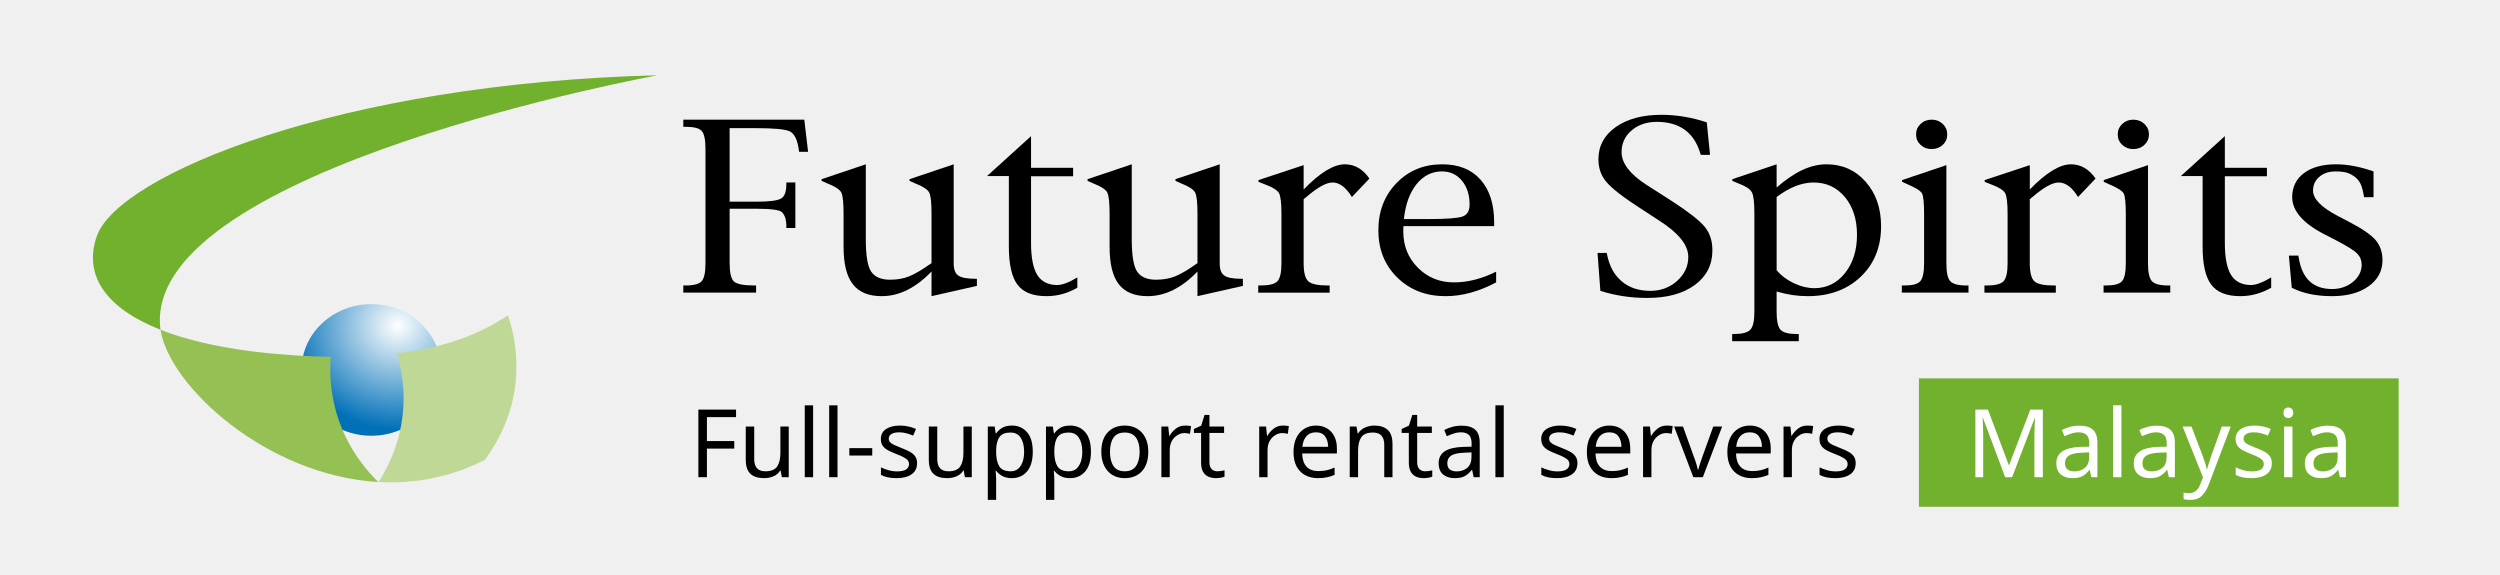
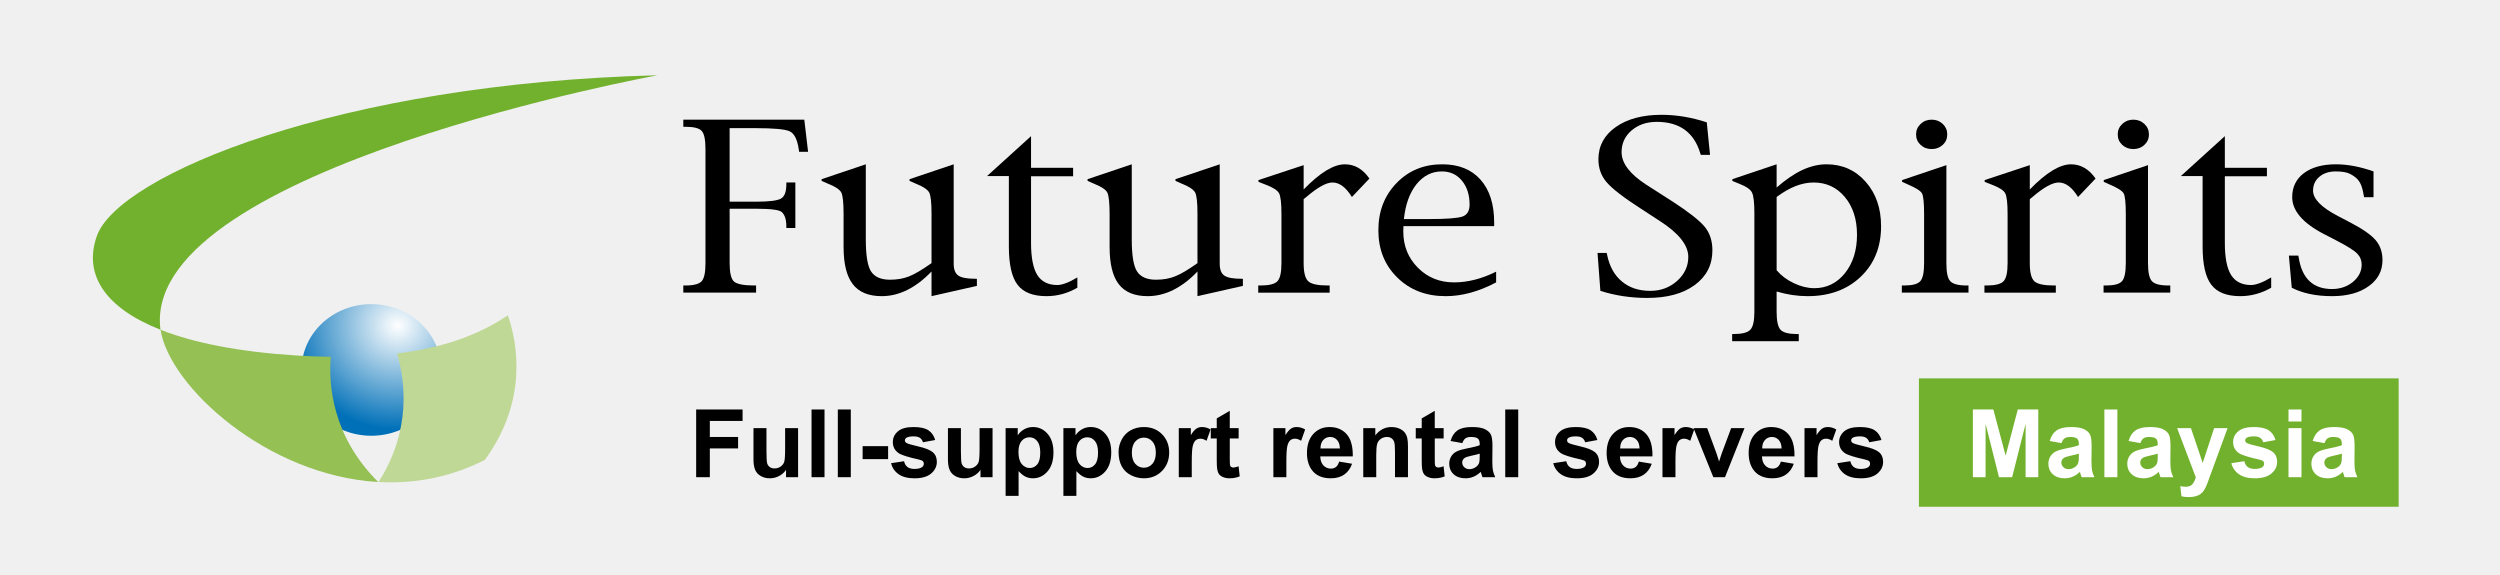
<svg xmlns="http://www.w3.org/2000/svg" xmlns:xlink="http://www.w3.org/1999/xlink" version="1.1" id="レイヤー_1" x="0px" y="0px" width="370px" height="85px" viewBox="0 0 370 85" enable-background="new 0 0 370 85" xml:space="preserve">
  <g>
    <path d="M107.985,30.894v8.056c0,1.412,0.217,2.323,0.639,2.714c0.44,0.383,1.434,0.588,3.001,0.588h0.276v1.057h-10.77v-1.057   h0.313c1.224,0,2.025-0.218,2.405-0.635c0.38-0.425,0.561-1.306,0.561-2.667V22.062c0-1.377-0.181-2.27-0.555-2.682   c-0.373-0.414-1.175-0.615-2.411-0.615h-0.313V17.71h17.905l0.561,4.755h-1.332l-0.047-0.352c-0.211-1.459-0.657-2.348-1.326-2.668   c-0.645-0.322-2.369-0.481-5.147-0.481h-3.761v10.885h3.99c1.875,0,3.08-0.158,3.61-0.456c0.53-0.31,0.795-1.006,0.795-2.097   v-0.289h1.332v6.737h-1.332v-0.252c0-0.985-0.222-1.682-0.668-2.104c-0.337-0.319-1.579-0.494-3.737-0.494H107.985z" />
    <path d="M137.866,40.181c-1.175,1.223-2.375,2.132-3.61,2.742c-1.223,0.606-2.477,0.908-3.766,0.908   c-1.941,0-3.375-0.592-4.273-1.77c-0.916-1.172-1.368-3.013-1.368-5.53v-4.857c0-1.666-0.109-2.72-0.332-3.171   c-0.224-0.437-0.862-0.873-1.923-1.294l-0.994-0.435v-0.258l6.539-2.2v11.113c0,2.402,0.265,3.993,0.802,4.782   c0.536,0.784,1.458,1.187,2.784,1.187c1.066,0,2.013-0.168,2.845-0.505c0.825-0.328,1.922-0.979,3.296-1.95v-7.32   c0-1.63-0.115-2.668-0.337-3.119c-0.235-0.437-0.868-0.873-1.922-1.294l-0.994-0.435v-0.258l6.532-2.2v14.698   c0,0.872,0.235,1.468,0.699,1.775c0.458,0.319,1.326,0.471,2.604,0.471h0.132v1.052l-6.714,1.518V40.181z" />
    <path d="M159.448,41.061v1.522c-1.446,0.832-2.965,1.248-4.567,1.248c-2.001,0-3.436-0.561-4.286-1.688   c-0.862-1.13-1.284-3.031-1.284-5.683V26.055h-3.225l6.509-5.906v4.688h6.226v1.253h-6.226v9.854c0,2.186,0.307,3.765,0.922,4.75   c0.621,0.986,1.604,1.489,2.959,1.489C157.194,42.183,158.194,41.814,159.448,41.061" />
    <path d="M177.227,40.181c-1.169,1.223-2.374,2.132-3.604,2.742c-1.235,0.606-2.489,0.908-3.767,0.908   c-1.94,0-3.375-0.592-4.279-1.77c-0.91-1.172-1.356-3.013-1.356-5.53v-4.857c0-1.666-0.121-2.72-0.337-3.171   c-0.224-0.437-0.869-0.873-1.929-1.294l-0.994-0.435v-0.258l6.539-2.2v11.113c0,2.402,0.271,3.993,0.807,4.782   c0.53,0.784,1.453,1.187,2.778,1.187c1.067,0,2.019-0.168,2.845-0.505c0.838-0.328,1.928-0.979,3.296-1.95v-7.32   c0-1.63-0.114-2.668-0.337-3.119c-0.235-0.437-0.868-0.873-1.923-1.294l-0.994-0.435v-0.258l6.545-2.2v14.698   c0,0.872,0.229,1.468,0.693,1.775c0.458,0.319,1.326,0.471,2.598,0.471h0.139v1.052l-6.721,1.518V40.181z" />
    <path d="M192.939,29.473v9.477c0,1.371,0.229,2.266,0.687,2.681c0.452,0.416,1.423,0.622,2.898,0.622h0.265v1.057h-10.57v-1.057   h0.32c1.289,0,2.127-0.208,2.525-0.634c0.392-0.418,0.59-1.305,0.59-2.668v-7.275c0-1.619-0.121-2.646-0.355-3.077   c-0.229-0.428-0.898-0.862-1.995-1.274l-1.048-0.411v-0.264l6.684-2.21v3.599c1.217-1.253,2.332-2.185,3.344-2.803   c1.025-0.619,1.936-0.918,2.755-0.918c1.458,0,2.67,0.708,3.634,2.109l-2.591,2.729c-0.881-1.429-1.839-2.148-2.869-2.148   c-0.929,0-2.224,0.729-3.905,2.171C193.258,29.204,193.131,29.315,192.939,29.473" />
    <path d="M209.633,27.272c1.03-1.271,2.278-1.902,3.767-1.902c1.206,0,2.193,0.444,2.959,1.365c0.76,0.917,1.14,2.097,1.14,3.538   c0,0.938-0.35,1.521-1.049,1.775c-0.705,0.247-2.375,0.373-5.015,0.373h-3.658C208.006,30.258,208.62,28.553,209.633,27.272    M215.201,41.793c-2.133,0-3.917-0.72-5.352-2.167c-1.439-1.44-2.163-3.236-2.163-5.371c0-0.146,0-0.4,0.023-0.792h13.428V32.94   c0-2.718-0.669-4.827-2.024-6.354c-1.356-1.522-3.236-2.269-5.672-2.269c-2.706,0-4.954,0.92-6.75,2.772   c-1.802,1.862-2.693,4.186-2.693,6.999c0,2.825,0.935,5.166,2.814,6.998c1.862,1.833,4.248,2.746,7.147,2.746   c2.411,0,4.899-0.675,7.468-2.038v-1.587C219.306,41.261,217.227,41.793,215.201,41.793" />
    <path d="M236.855,43.047l-0.422-5.61h1.362l0.055,0.268c0.349,1.703,1.072,3.022,2.188,3.951c1.103,0.928,2.507,1.392,4.213,1.392   c1.536,0,2.862-0.495,3.965-1.474c1.091-0.986,1.651-2.166,1.651-3.552c0-1.739-1.416-3.52-4.249-5.337l-2.693-1.754   c-2.622-1.685-4.333-3.008-5.135-3.951c-0.813-0.934-1.224-2.069-1.224-3.398c0-1.983,0.855-3.577,2.567-4.78   c1.712-1.208,3.978-1.811,6.768-1.811c2.2,0,4.425,0.368,6.702,1.114l0.482,4.82h-1.362l-0.09-0.264   c-0.935-3.082-3.08-4.625-6.431-4.625c-1.501,0-2.742,0.429-3.725,1.266c-0.988,0.847-1.482,1.917-1.482,3.213   c0,1.636,1.217,3.235,3.634,4.809l3.894,2.491c2.416,1.573,4.02,2.823,4.778,3.755c0.754,0.922,1.134,2.08,1.134,3.48   c0,2.149-0.874,3.857-2.616,5.135c-1.747,1.28-4.085,1.91-7.026,1.91C241.346,44.095,239.031,43.743,236.855,43.047" />
    <path d="M265.742,27.541c0.916-0.352,1.809-0.533,2.663-0.533c1.893,0,3.437,0.719,4.635,2.153c1.2,1.435,1.796,3.298,1.796,5.584   c0,2.305-0.596,4.188-1.777,5.677c-1.188,1.478-2.7,2.228-4.526,2.228c-0.994,0-2.001-0.245-3.025-0.73   c-1.03-0.482-1.886-1.121-2.567-1.92V29.155C263.898,28.438,264.832,27.902,265.742,27.541 M265.254,43.662   c0.771,0.112,1.531,0.169,2.278,0.169c3.218,0,5.846-0.961,7.853-2.872c2.008-1.911,3.014-4.406,3.014-7.48   c0-2.657-0.754-4.854-2.284-6.58c-1.513-1.723-3.454-2.582-5.804-2.582c-1.151,0-2.345,0.277-3.58,0.848   c-1.224,0.577-2.483,1.444-3.791,2.59v-3.438l-6.551,2.2v0.258l1.049,0.435c1.012,0.385,1.627,0.812,1.856,1.286   c0.234,0.46,0.354,1.486,0.354,3.062v14.587c0,1.352-0.198,2.242-0.608,2.66c-0.397,0.426-1.229,0.634-2.525,0.634h-0.156v1.054   h9.859v-1.054h-0.223c-1.254,0-2.073-0.208-2.478-0.634c-0.385-0.418-0.578-1.309-0.578-2.66v-3.001   C263.717,43.367,264.488,43.546,265.254,43.662" />
    <path d="M288.065,24.439V38.95c0,1.361,0.181,2.242,0.572,2.667c0.386,0.417,1.193,0.635,2.423,0.635h0.277v1.057h-9.865v-1.057   h0.367c1.199,0,1.977-0.208,2.362-0.634c0.374-0.418,0.566-1.305,0.566-2.668v-7.247c0-1.662-0.108-2.683-0.302-3.067   c-0.204-0.378-0.886-0.819-2.037-1.31l-0.916-0.413v-0.264L288.065,24.439z M285.89,22.062c-0.663,0-1.206-0.209-1.646-0.624   c-0.446-0.417-0.663-0.921-0.663-1.546c0-0.609,0.217-1.121,0.663-1.543c0.439-0.425,0.982-0.639,1.646-0.639   c0.65,0,1.193,0.214,1.645,0.639c0.44,0.422,0.657,0.934,0.657,1.543c0,0.625-0.217,1.129-0.657,1.546   C287.083,21.854,286.54,22.062,285.89,22.062" />
    <path d="M300.408,29.473v9.477c0,1.371,0.229,2.266,0.681,2.681c0.452,0.416,1.423,0.622,2.905,0.622h0.266v1.057h-10.565v-1.057   h0.313c1.29,0,2.121-0.208,2.52-0.634c0.397-0.418,0.596-1.305,0.596-2.668v-7.275c0-1.619-0.12-2.646-0.355-3.077   c-0.229-0.428-0.892-0.862-1.995-1.274l-1.042-0.411v-0.264l6.678-2.21v3.599c1.217-1.253,2.339-2.185,3.351-2.803   c1.019-0.619,1.935-0.918,2.736-0.918c1.465,0,2.676,0.708,3.646,2.109l-2.592,2.729c-0.874-1.429-1.832-2.148-2.868-2.148   c-0.923,0-2.23,0.729-3.906,2.171C300.733,29.204,300.606,29.315,300.408,29.473" />
    <path d="M317.903,24.439V38.95c0,1.361,0.193,2.242,0.585,2.667c0.386,0.417,1.188,0.635,2.429,0.635h0.283v1.057h-9.871v-1.057   h0.349c1.206,0,2.002-0.208,2.376-0.634c0.373-0.418,0.565-1.305,0.565-2.668v-7.247c0-1.662-0.108-2.683-0.307-3.067   c-0.2-0.378-0.887-0.819-2.044-1.31l-0.91-0.413v-0.264L317.903,24.439z M315.734,22.062c-0.657,0-1.193-0.209-1.646-0.624   c-0.44-0.417-0.663-0.921-0.663-1.546c0-0.609,0.223-1.121,0.663-1.543c0.452-0.425,0.988-0.639,1.646-0.639   c0.645,0,1.199,0.214,1.639,0.639c0.446,0.422,0.669,0.934,0.669,1.543c0,0.625-0.223,1.129-0.669,1.546   C316.934,21.854,316.379,22.062,315.734,22.062" />
    <path d="M336.135,41.061v1.522c-1.452,0.832-2.982,1.248-4.574,1.248c-2.001,0-3.43-0.561-4.285-1.688   c-0.868-1.13-1.29-3.031-1.29-5.683V26.055h-3.218l6.509-5.906v4.688h6.227v1.253h-6.227v9.854c0,2.186,0.308,3.765,0.922,4.75   c0.614,0.986,1.609,1.489,2.947,1.489C333.875,42.183,334.869,41.814,336.135,41.061" />
    <path d="M339.179,42.583l-0.423-4.751h1.399l0.061,0.328c0.494,3.079,2.134,4.616,4.924,4.616c1.199,0,2.242-0.355,3.104-1.057   c0.855-0.714,1.283-1.571,1.283-2.559c0-0.612-0.211-1.164-0.657-1.624c-0.445-0.468-1.519-1.137-3.212-2.011l-1.664-0.858   c-3.17-1.632-4.749-3.474-4.749-5.493c0-1.495,0.585-2.688,1.741-3.556c1.17-0.871,2.755-1.301,4.744-1.301   c1.682,0,3.537,0.34,5.551,1.054v3.819h-1.398l-0.055-0.31c-0.084-0.531-0.198-0.977-0.331-1.36   c-0.145-0.376-0.337-0.712-0.597-0.998c-0.271-0.292-0.639-0.551-1.115-0.795c-0.482-0.247-1.187-0.356-2.121-0.356   c-0.971,0-1.778,0.263-2.398,0.792c-0.628,0.531-0.935,1.217-0.935,2.055c0,1.218,1.224,2.475,3.694,3.761l1.839,0.961   c1.802,0.941,3.043,1.805,3.73,2.601c0.681,0.802,1.013,1.791,1.013,2.95c0,1.608-0.682,2.907-2.056,3.875   c-1.356,0.976-3.164,1.465-5.4,1.465C342.789,43.831,340.801,43.415,339.179,42.583" />
  </g>
  <rect x="284" y="56" fill="#72B12D" width="71" height="19" />
  <g>
    <path fill="#72B12D" d="M97.325,11.14c-47.096,1.173-79.792,14.745-82.991,23.79c-2.007,5.673,1.164,10.62,9.426,13.875   c-0.037-0.249-0.07-0.495-0.081-0.731C22.217,24.852,97.325,11.14,97.325,11.14" />
    <g>
      <g>
        <defs>
          <path id="SVGID_1_" d="M44.624,54.751c0,5.38,4.627,9.74,10.336,9.74c5.703,0,10.331-4.36,10.331-9.74      c0-5.382-4.628-9.739-10.331-9.739C49.25,45.012,44.624,49.369,44.624,54.751" />
        </defs>
        <clipPath id="SVGID_2_">
          <use xlink:href="#SVGID_1_" overflow="visible" />
        </clipPath>
        <radialGradient id="SVGID_3_" cx="-110.17" cy="465.672" r="0.233" gradientTransform="matrix(70.1901 0 0 -66.1582 7791.656 30856.008)" gradientUnits="userSpaceOnUse">
          <stop offset="0" style="stop-color:#FFFFFF" />
          <stop offset="1" style="stop-color:#0070B8" />
        </radialGradient>
        <rect x="44.624" y="45.012" clip-path="url(#SVGID_2_)" fill="url(#SVGID_3_)" width="20.667" height="19.479" />
      </g>
      <path fill="#94C054" d="M48.956,52.806c-1.598-0.02-3.273-0.081-5.058-0.19c-8.504-0.537-15.224-1.874-20.138-3.812    c1.295,8.368,15.732,21.583,32.216,22.534C49.143,64.548,48.624,56.885,48.956,52.806" />
      <path fill="#C0D896" d="M75.166,46.673c-3.311,2.186-8.135,4.623-16.4,5.643c1.197,4.022,2.163,11.322-2.741,19.021    c5.152,0.291,10.507-0.622,15.724-3.265C78.234,59.21,76.531,50.611,75.166,46.673" />
    </g>
  </g>
-   <text transform="matrix(1 0 0 1 101.999 70.625)" font-family="'Arial-BoldMT'" font-size="14">Full-support rental servers</text>
-   <text transform="matrix(1 0 0 1 290.9971 70.625)" fill="#FFFFFF" font-family="'Arial-BoldMT'" font-size="14">Malaysia</text>
+   <g>
+     <path d="M103.031,70.625V60.604h6.87v1.695h-4.847v2.372h4.184v1.695h-4.184v4.259H103.031z" />
+     <path d="M116.334,70.625v-1.087c-0.264,0.388-0.612,0.692-1.042,0.916s-0.885,0.335-1.364,0.335c-0.488,0-0.925-0.107-1.312-0.321   s-0.667-0.515-0.841-0.902s-0.26-0.923-0.26-1.606v-4.594h1.921v3.336c0,1.021,0.035,1.646,0.106,1.877   c0.071,0.229,0.199,0.412,0.386,0.547c0.187,0.134,0.424,0.201,0.711,0.201c0.328,0,0.622-0.09,0.882-0.27   c0.26-0.181,0.438-0.404,0.533-0.67c0.096-0.268,0.144-0.92,0.144-1.959v-3.062h1.921v7.26H116.334z" />
+     <path d="M120.107,70.625V60.604h1.921v10.021H120.107z" />
+     <path d="M123.997,70.625V60.604h1.921v10.021H123.997z" />
+     <path d="M127.668,67.952v-1.921h3.773v1.921H127.668z" />
+     <path d="M131.872,68.554l1.928-0.294c0.082,0.374,0.249,0.657,0.499,0.852c0.25,0.193,0.602,0.29,1.053,0.29   c0.497,0,0.871-0.091,1.121-0.273c0.168-0.128,0.253-0.299,0.253-0.513c0-0.146-0.045-0.267-0.137-0.362   c-0.096-0.091-0.31-0.176-0.643-0.253c-1.549-0.342-2.532-0.654-2.946-0.937c-0.574-0.392-0.861-0.937-0.861-1.634   c0-0.629,0.249-1.157,0.745-1.586s1.267-0.643,2.311-0.643c0.994,0,1.732,0.162,2.215,0.485s0.816,0.802,0.998,1.436l-1.812,0.335   c-0.078-0.282-0.225-0.499-0.441-0.649s-0.525-0.226-0.926-0.226c-0.506,0-0.868,0.07-1.087,0.212   c-0.146,0.101-0.219,0.23-0.219,0.39c0,0.137,0.064,0.253,0.191,0.349c0.173,0.128,0.771,0.308,1.794,0.54s1.737,0.518,2.143,0.854   c0.401,0.342,0.602,0.818,0.602,1.429c0,0.665-0.278,1.237-0.834,1.716s-1.378,0.718-2.468,0.718c-0.989,0-1.771-0.2-2.348-0.602   S132.05,69.242,131.872,68.554z" />
+     <path d="M145.113,70.625v-1.087c-0.264,0.388-0.612,0.692-1.042,0.916s-0.885,0.335-1.364,0.335c-0.488,0-0.925-0.107-1.312-0.321   s-0.667-0.515-0.841-0.902s-0.26-0.923-0.26-1.606v-4.594h1.921v3.336c0,1.021,0.035,1.646,0.106,1.877   c0.071,0.229,0.199,0.412,0.386,0.547c0.187,0.134,0.424,0.201,0.711,0.201c0.328,0,0.622-0.09,0.882-0.27   c0.26-0.181,0.438-0.404,0.533-0.67c0.096-0.268,0.144-0.92,0.144-1.959v-3.062h1.921v7.26H145.113z" />
+     <path d="M148.832,63.365h1.791v1.066c0.232-0.364,0.547-0.661,0.943-0.889s0.836-0.342,1.319-0.342c0.843,0,1.559,0.33,2.146,0.991   s0.882,1.581,0.882,2.762c0,1.212-0.296,2.154-0.889,2.827c-0.592,0.672-1.31,1.008-2.153,1.008c-0.401,0-0.765-0.08-1.09-0.239   s-0.669-0.433-1.029-0.82v3.657h-1.921V63.365z M150.732,66.872c0,0.815,0.162,1.419,0.485,1.808   c0.324,0.391,0.718,0.585,1.183,0.585c0.447,0,0.818-0.179,1.114-0.536c0.296-0.358,0.444-0.945,0.444-1.761   c0-0.761-0.153-1.326-0.458-1.695s-0.684-0.554-1.135-0.554c-0.469,0-0.859,0.182-1.169,0.543   C150.887,65.625,150.732,66.161,150.732,66.872z" />
+     <path d="M157.384,63.365h1.791v1.066c0.232-0.364,0.547-0.661,0.943-0.889s0.836-0.342,1.319-0.342c0.843,0,1.559,0.33,2.146,0.991   s0.882,1.581,0.882,2.762c0,1.212-0.296,2.154-0.889,2.827c-0.592,0.672-1.31,1.008-2.153,1.008c-0.401,0-0.765-0.08-1.09-0.239   s-0.669-0.433-1.029-0.82v3.657h-1.921V63.365z M159.284,66.872c0,0.815,0.162,1.419,0.485,1.808   c0.324,0.391,0.718,0.585,1.183,0.585c0.447,0,0.818-0.179,1.114-0.536c0.296-0.358,0.444-0.945,0.444-1.761   c0-0.761-0.153-1.326-0.458-1.695s-0.684-0.554-1.135-0.554c-0.469,0-0.859,0.182-1.169,0.543   C159.439,65.625,159.284,66.161,159.284,66.872z" />
+     <path d="M165.546,66.893c0-0.638,0.157-1.256,0.472-1.853s0.76-1.053,1.336-1.367s1.22-0.472,1.931-0.472   c1.098,0,1.999,0.356,2.7,1.07c0.702,0.713,1.053,1.614,1.053,2.703c0,1.099-0.354,2.009-1.063,2.73   c-0.708,0.723-1.601,1.084-2.676,1.084c-0.666,0-1.3-0.15-1.904-0.451s-1.063-0.742-1.377-1.322   C165.703,68.434,165.546,67.727,165.546,66.893z M167.515,66.995c0,0.72,0.171,1.271,0.513,1.654s0.763,0.574,1.265,0.574   s0.922-0.191,1.261-0.574s0.509-0.938,0.509-1.668c0-0.711-0.17-1.258-0.509-1.641s-0.76-0.574-1.261-0.574   s-0.923,0.191-1.265,0.574S167.515,66.275,167.515,66.995z" />
+     <path d="M176.381,70.625h-1.921v-7.26h1.784v1.032c0.305-0.487,0.58-0.809,0.824-0.964s0.521-0.232,0.831-0.232   c0.438,0,0.859,0.121,1.265,0.362l-0.595,1.675c-0.324-0.21-0.625-0.314-0.902-0.314c-0.269,0-0.497,0.074-0.684,0.223   c-0.187,0.147-0.334,0.415-0.441,0.803s-0.161,1.198-0.161,2.434V70.625z" />
+     <path d="M183.319,63.365v1.531h-1.312v2.926c0,0.593,0.013,0.938,0.038,1.035c0.025,0.099,0.082,0.18,0.171,0.243   s0.197,0.096,0.325,0.096c0.178,0,0.435-0.062,0.772-0.185l0.164,1.49c-0.447,0.191-0.953,0.287-1.518,0.287   c-0.346,0-0.659-0.059-0.937-0.174c-0.278-0.117-0.482-0.268-0.612-0.451c-0.13-0.186-0.22-0.435-0.27-0.749   c-0.041-0.224-0.062-0.675-0.062-1.354v-3.165h-0.882v-1.531h0.882v-1.442l1.928-1.121v2.563H183.319z" />
+     <path d="M190.381,70.625h-1.921v-7.26h1.784v1.032c0.306-0.487,0.58-0.809,0.824-0.964c0.243-0.155,0.521-0.232,0.83-0.232   c0.438,0,0.859,0.121,1.265,0.362l-0.595,1.675c-0.323-0.21-0.624-0.314-0.902-0.314c-0.269,0-0.496,0.074-0.684,0.223   c-0.187,0.147-0.334,0.415-0.44,0.803c-0.107,0.388-0.161,1.198-0.161,2.434V70.625z" />
+     <path d="M198.194,68.314l1.914,0.321c-0.246,0.702-0.635,1.236-1.165,1.603c-0.531,0.367-1.195,0.551-1.993,0.551   c-1.262,0-2.196-0.412-2.803-1.237c-0.479-0.661-0.718-1.495-0.718-2.502c0-1.203,0.314-2.146,0.943-2.827   c0.629-0.681,1.425-1.021,2.386-1.021c1.08,0,1.933,0.356,2.557,1.07c0.625,0.713,0.923,1.806,0.896,3.277h-4.812   c0.014,0.569,0.169,1.013,0.465,1.33c0.297,0.316,0.666,0.475,1.107,0.475c0.301,0,0.554-0.082,0.759-0.246   S198.09,68.679,198.194,68.314z M198.304,66.373c-0.014-0.556-0.157-0.979-0.431-1.268c-0.273-0.29-0.605-0.435-0.998-0.435   c-0.419,0-0.766,0.152-1.039,0.458s-0.407,0.72-0.403,1.244H198.304z" />
+     <path d="M208.38,70.625h-1.921V66.92c0-0.784-0.041-1.291-0.123-1.521c-0.082-0.229-0.215-0.408-0.399-0.536   s-0.407-0.191-0.667-0.191c-0.332,0-0.631,0.091-0.896,0.273c-0.264,0.183-0.445,0.424-0.543,0.725   c-0.099,0.301-0.147,0.856-0.147,1.668v3.288h-1.921v-7.26h1.784v1.066c0.634-0.82,1.432-1.23,2.393-1.23   c0.424,0,0.812,0.076,1.162,0.229c0.352,0.153,0.616,0.348,0.797,0.585c0.18,0.237,0.305,0.506,0.376,0.807   c0.07,0.301,0.105,0.731,0.105,1.292V70.625z" />
+     <path d="M213.657,63.365v1.531h-1.312v2.926c0,0.593,0.013,0.938,0.038,1.035c0.024,0.099,0.082,0.18,0.171,0.243   s0.197,0.096,0.324,0.096c0.178,0,0.436-0.062,0.772-0.185l0.164,1.49c-0.446,0.191-0.952,0.287-1.518,0.287   c-0.346,0-0.658-0.059-0.937-0.174c-0.277-0.117-0.481-0.268-0.611-0.451c-0.13-0.186-0.22-0.435-0.271-0.749   c-0.041-0.224-0.062-0.675-0.062-1.354v-3.165h-0.882v-1.531h0.882v-1.442l1.928-1.121v2.563H213.657z" />
+     <path d="M216.426,65.58l-1.743-0.314c0.196-0.702,0.533-1.222,1.012-1.559s1.189-0.506,2.133-0.506   c0.857,0,1.495,0.102,1.914,0.305c0.42,0.202,0.715,0.46,0.886,0.771c0.171,0.312,0.256,0.886,0.256,1.72l-0.021,2.242   c0,0.638,0.031,1.108,0.093,1.411c0.062,0.304,0.177,0.628,0.345,0.975h-1.9c-0.05-0.128-0.111-0.316-0.185-0.567   c-0.031-0.114-0.055-0.189-0.068-0.226c-0.328,0.319-0.679,0.559-1.053,0.718c-0.373,0.159-0.772,0.239-1.196,0.239   c-0.747,0-1.336-0.203-1.767-0.608s-0.646-0.918-0.646-1.538c0-0.41,0.099-0.775,0.294-1.098c0.196-0.32,0.471-0.566,0.824-0.738   c0.353-0.17,0.862-0.319,1.527-0.447c0.898-0.169,1.521-0.326,1.866-0.472v-0.191c0-0.369-0.091-0.632-0.273-0.79   c-0.182-0.156-0.526-0.235-1.032-0.235c-0.342,0-0.608,0.067-0.8,0.202C216.699,65.007,216.545,65.243,216.426,65.58z    M218.996,67.139c-0.246,0.082-0.636,0.18-1.169,0.294s-0.882,0.226-1.046,0.335c-0.25,0.178-0.376,0.403-0.376,0.677   c0,0.269,0.101,0.501,0.301,0.697c0.201,0.196,0.456,0.294,0.766,0.294c0.347,0,0.677-0.114,0.991-0.342   c0.232-0.173,0.386-0.385,0.458-0.636c0.051-0.164,0.075-0.477,0.075-0.937V67.139z" />
+     <path d="M222.776,70.625V60.604h1.921v10.021H222.776z" />
+     <path d="M229.879,68.554l1.928-0.294c0.082,0.374,0.249,0.657,0.499,0.852c0.251,0.193,0.602,0.29,1.053,0.29   c0.497,0,0.871-0.091,1.121-0.273c0.169-0.128,0.253-0.299,0.253-0.513c0-0.146-0.045-0.267-0.137-0.362   c-0.096-0.091-0.31-0.176-0.643-0.253c-1.549-0.342-2.531-0.654-2.946-0.937c-0.574-0.392-0.861-0.937-0.861-1.634   c0-0.629,0.249-1.157,0.745-1.586c0.497-0.429,1.268-0.643,2.311-0.643c0.994,0,1.732,0.162,2.215,0.485   c0.483,0.323,0.816,0.802,0.998,1.436l-1.812,0.335c-0.077-0.282-0.225-0.499-0.44-0.649c-0.217-0.15-0.525-0.226-0.927-0.226   c-0.506,0-0.868,0.07-1.087,0.212c-0.146,0.101-0.219,0.23-0.219,0.39c0,0.137,0.064,0.253,0.191,0.349   c0.174,0.128,0.771,0.308,1.795,0.54c1.022,0.232,1.737,0.518,2.143,0.854c0.401,0.342,0.602,0.818,0.602,1.429   c0,0.665-0.277,1.237-0.834,1.716c-0.556,0.479-1.378,0.718-2.468,0.718c-0.988,0-1.771-0.2-2.348-0.602   C230.434,69.786,230.057,69.242,229.879,68.554z" />
+     <path d="M242.546,68.314l1.914,0.321c-0.246,0.702-0.635,1.236-1.165,1.603c-0.531,0.367-1.195,0.551-1.993,0.551   c-1.262,0-2.196-0.412-2.803-1.237c-0.479-0.661-0.718-1.495-0.718-2.502c0-1.203,0.314-2.146,0.943-2.827   c0.629-0.681,1.425-1.021,2.386-1.021c1.08,0,1.933,0.356,2.557,1.07c0.625,0.713,0.923,1.806,0.896,3.277h-4.812   c0.014,0.569,0.169,1.013,0.465,1.33c0.297,0.316,0.666,0.475,1.107,0.475c0.301,0,0.554-0.082,0.759-0.246   S242.441,68.679,242.546,68.314z M242.655,66.373c-0.014-0.556-0.157-0.979-0.431-1.268c-0.273-0.29-0.605-0.435-0.998-0.435   c-0.419,0-0.766,0.152-1.039,0.458s-0.407,0.72-0.403,1.244H242.655z" />
+     <path d="M247.967,70.625h-1.921v-7.26h1.784v1.032c0.306-0.487,0.58-0.809,0.824-0.964c0.243-0.155,0.521-0.232,0.83-0.232   c0.438,0,0.859,0.121,1.265,0.362l-0.595,1.675c-0.323-0.21-0.624-0.314-0.902-0.314c-0.269,0-0.496,0.074-0.684,0.223   c-0.187,0.147-0.334,0.415-0.44,0.803c-0.107,0.388-0.161,1.198-0.161,2.434V70.625z" />
+     <path d="M253.572,70.625l-2.926-7.26h2.017l1.367,3.705l0.396,1.237c0.105-0.314,0.171-0.521,0.198-0.622   c0.064-0.205,0.133-0.41,0.205-0.615l1.381-3.705h1.976l-2.885,7.26H253.572z" />
+     <path d="M263.566,68.314l1.914,0.321c-0.246,0.702-0.635,1.236-1.165,1.603c-0.531,0.367-1.195,0.551-1.993,0.551   c-1.262,0-2.196-0.412-2.803-1.237c-0.479-0.661-0.718-1.495-0.718-2.502c0-1.203,0.314-2.146,0.943-2.827   c0.629-0.681,1.425-1.021,2.386-1.021c1.08,0,1.933,0.356,2.557,1.07c0.625,0.713,0.923,1.806,0.896,3.277h-4.812   c0.014,0.569,0.169,1.013,0.465,1.33c0.297,0.316,0.666,0.475,1.107,0.475c0.301,0,0.554-0.082,0.759-0.246   S263.462,68.679,263.566,68.314z M263.676,66.373c-0.014-0.556-0.157-0.979-0.431-1.268c-0.273-0.29-0.605-0.435-0.998-0.435   c-0.419,0-0.766,0.152-1.039,0.458s-0.407,0.72-0.403,1.244H263.676z" />
+     <path d="M268.987,70.625h-1.921v-7.26h1.784v1.032c0.306-0.487,0.58-0.809,0.824-0.964c0.243-0.155,0.521-0.232,0.83-0.232   c0.438,0,0.859,0.121,1.265,0.362l-0.595,1.675c-0.323-0.21-0.624-0.314-0.902-0.314c-0.269,0-0.497,0.074-0.684,0.223   c-0.187,0.147-0.334,0.415-0.441,0.803c-0.106,0.388-0.16,1.198-0.16,2.434V70.625z" />
+     <path d="M271.92,68.554l1.928-0.294c0.082,0.374,0.248,0.657,0.499,0.852c0.251,0.193,0.602,0.29,1.053,0.29   c0.497,0,0.87-0.091,1.121-0.273c0.169-0.128,0.253-0.299,0.253-0.513c0-0.146-0.046-0.267-0.137-0.362   c-0.096-0.091-0.31-0.176-0.643-0.253c-1.55-0.342-2.531-0.654-2.946-0.937c-0.574-0.392-0.861-0.937-0.861-1.634   c0-0.629,0.248-1.157,0.745-1.586s1.267-0.643,2.311-0.643c0.993,0,1.731,0.162,2.215,0.485s0.815,0.802,0.998,1.436l-1.812,0.335   c-0.077-0.282-0.225-0.499-0.44-0.649c-0.217-0.15-0.525-0.226-0.927-0.226c-0.506,0-0.868,0.07-1.087,0.212   c-0.146,0.101-0.219,0.23-0.219,0.39c0,0.137,0.063,0.253,0.191,0.349c0.173,0.128,0.771,0.308,1.795,0.54   c1.022,0.232,1.737,0.518,2.143,0.854c0.401,0.342,0.602,0.818,0.602,1.429c0,0.665-0.278,1.237-0.834,1.716   s-1.379,0.718-2.468,0.718c-0.989,0-1.771-0.2-2.349-0.602C272.475,69.786,272.098,69.242,271.92,68.554z" />
+   </g>
+   <g>
+     <path fill="#FFFFFF" d="M291.988,70.625V60.604h3.028l1.818,6.836l1.798-6.836h3.035v10.021h-1.88v-7.889l-1.989,7.889h-1.948   l-1.982-7.889v7.889H291.988z" />
+     <path fill="#FFFFFF" d="M305.1,65.58l-1.743-0.314c0.196-0.702,0.533-1.222,1.012-1.559s1.189-0.506,2.133-0.506   c0.857,0,1.495,0.102,1.914,0.305c0.42,0.202,0.715,0.46,0.886,0.771c0.171,0.312,0.256,0.886,0.256,1.72l-0.021,2.242   c0,0.638,0.031,1.108,0.093,1.411c0.062,0.304,0.177,0.628,0.345,0.975h-1.9c-0.05-0.128-0.111-0.316-0.185-0.567   c-0.031-0.114-0.055-0.189-0.068-0.226c-0.328,0.319-0.679,0.559-1.053,0.718c-0.373,0.159-0.772,0.239-1.196,0.239   c-0.747,0-1.336-0.203-1.767-0.608s-0.646-0.918-0.646-1.538c0-0.41,0.099-0.775,0.294-1.098c0.196-0.32,0.471-0.566,0.824-0.738   c0.353-0.17,0.862-0.319,1.527-0.447c0.898-0.169,1.521-0.326,1.866-0.472v-0.191c0-0.369-0.091-0.632-0.273-0.79   c-0.182-0.156-0.526-0.235-1.032-0.235c-0.342,0-0.608,0.067-0.8,0.202C305.373,65.007,305.219,65.243,305.1,65.58z M307.67,67.139   c-0.246,0.082-0.636,0.18-1.169,0.294s-0.882,0.226-1.046,0.335c-0.25,0.178-0.376,0.403-0.376,0.677   c0,0.269,0.101,0.501,0.301,0.697c0.201,0.196,0.456,0.294,0.766,0.294c0.347,0,0.677-0.114,0.991-0.342   c0.232-0.173,0.386-0.385,0.458-0.636c0.051-0.164,0.075-0.477,0.075-0.937V67.139z" />
+     <path fill="#FFFFFF" d="M311.45,70.625V60.604h1.921v10.021H311.45z" />
+     <path fill="#FFFFFF" d="M316.775,65.58l-1.743-0.314c0.196-0.702,0.533-1.222,1.012-1.559s1.189-0.506,2.133-0.506   c0.857,0,1.495,0.102,1.914,0.305c0.42,0.202,0.715,0.46,0.886,0.771c0.171,0.312,0.256,0.886,0.256,1.72l-0.021,2.242   c0,0.638,0.031,1.108,0.093,1.411c0.062,0.304,0.177,0.628,0.345,0.975h-1.9c-0.05-0.128-0.111-0.316-0.185-0.567   c-0.031-0.114-0.055-0.189-0.068-0.226c-0.328,0.319-0.679,0.559-1.053,0.718c-0.373,0.159-0.772,0.239-1.196,0.239   c-0.747,0-1.336-0.203-1.767-0.608s-0.646-0.918-0.646-1.538c0-0.41,0.099-0.775,0.294-1.098c0.196-0.32,0.471-0.566,0.824-0.738   c0.353-0.17,0.862-0.319,1.527-0.447c0.898-0.169,1.521-0.326,1.866-0.472v-0.191c0-0.369-0.091-0.632-0.273-0.79   c-0.182-0.156-0.526-0.235-1.032-0.235c-0.342,0-0.608,0.067-0.8,0.202C317.049,65.007,316.895,65.243,316.775,65.58z    M319.346,67.139c-0.246,0.082-0.636,0.18-1.169,0.294s-0.882,0.226-1.046,0.335c-0.25,0.178-0.376,0.403-0.376,0.677   c0,0.269,0.101,0.501,0.301,0.697c0.201,0.196,0.456,0.294,0.766,0.294c0.347,0,0.677-0.114,0.991-0.342   c0.232-0.173,0.386-0.385,0.458-0.636c0.051-0.164,0.075-0.477,0.075-0.937V67.139z" />
+     <path fill="#FFFFFF" d="M322.217,63.365h2.044l1.736,5.154l1.695-5.154h1.989l-2.563,6.986l-0.458,1.265   c-0.168,0.424-0.329,0.747-0.481,0.971c-0.153,0.224-0.328,0.404-0.526,0.544c-0.198,0.139-0.442,0.247-0.731,0.324   c-0.29,0.077-0.616,0.116-0.981,0.116c-0.369,0-0.731-0.039-1.087-0.116l-0.171-1.504c0.301,0.06,0.572,0.089,0.813,0.089   c0.447,0,0.777-0.131,0.991-0.394c0.215-0.262,0.379-0.596,0.492-1.001L322.217,63.365z" />
+     <path fill="#FFFFFF" d="M330.235,68.554l1.928-0.294c0.082,0.374,0.249,0.657,0.499,0.852c0.251,0.193,0.602,0.29,1.053,0.29   c0.497,0,0.871-0.091,1.121-0.273c0.169-0.128,0.253-0.299,0.253-0.513c0-0.146-0.045-0.267-0.137-0.362   c-0.096-0.091-0.31-0.176-0.643-0.253c-1.549-0.342-2.531-0.654-2.946-0.937c-0.574-0.392-0.861-0.937-0.861-1.634   c0-0.629,0.249-1.157,0.745-1.586c0.497-0.429,1.268-0.643,2.311-0.643c0.994,0,1.732,0.162,2.215,0.485   c0.483,0.323,0.816,0.802,0.998,1.436l-1.812,0.335c-0.077-0.282-0.225-0.499-0.44-0.649c-0.217-0.15-0.525-0.226-0.927-0.226   c-0.506,0-0.868,0.07-1.087,0.212c-0.146,0.101-0.219,0.23-0.219,0.39c0,0.137,0.064,0.253,0.191,0.349   c0.174,0.128,0.771,0.308,1.795,0.54c1.022,0.232,1.737,0.518,2.143,0.854c0.401,0.342,0.602,0.818,0.602,1.429   c0,0.665-0.277,1.237-0.834,1.716c-0.556,0.479-1.378,0.718-2.468,0.718c-0.988,0-1.771-0.2-2.348-0.602   C330.79,69.786,330.413,69.242,330.235,68.554z" />
+     <path fill="#FFFFFF" d="M338.698,62.381v-1.777h1.921v1.777H338.698z M338.698,70.625v-7.26h1.921v7.26H338.698z" />
+     <path fill="#FFFFFF" d="M344.023,65.58l-1.743-0.314c0.196-0.702,0.533-1.222,1.012-1.559s1.189-0.506,2.133-0.506   c0.857,0,1.495,0.102,1.914,0.305c0.42,0.202,0.715,0.46,0.886,0.771c0.171,0.312,0.256,0.886,0.256,1.72l-0.021,2.242   c0,0.638,0.031,1.108,0.093,1.411c0.062,0.304,0.177,0.628,0.345,0.975h-1.9c-0.05-0.128-0.111-0.316-0.185-0.567   c-0.031-0.114-0.055-0.189-0.068-0.226c-0.328,0.319-0.679,0.559-1.053,0.718c-0.373,0.159-0.772,0.239-1.196,0.239   c-0.747,0-1.336-0.203-1.767-0.608s-0.646-0.918-0.646-1.538c0-0.41,0.099-0.775,0.294-1.098c0.196-0.32,0.471-0.566,0.824-0.738   c0.353-0.17,0.862-0.319,1.527-0.447c0.898-0.169,1.521-0.326,1.866-0.472v-0.191c0-0.369-0.091-0.632-0.273-0.79   c-0.182-0.156-0.526-0.235-1.032-0.235c-0.342,0-0.608,0.067-0.8,0.202C344.297,65.007,344.143,65.243,344.023,65.58z    M346.594,67.139c-0.246,0.082-0.636,0.18-1.169,0.294s-0.882,0.226-1.046,0.335c-0.25,0.178-0.376,0.403-0.376,0.677   c0,0.269,0.101,0.501,0.301,0.697c0.201,0.196,0.456,0.294,0.766,0.294c0.347,0,0.677-0.114,0.991-0.342   c0.232-0.173,0.386-0.385,0.458-0.636c0.051-0.164,0.075-0.477,0.075-0.937V67.139z" />
+   </g>
</svg>
